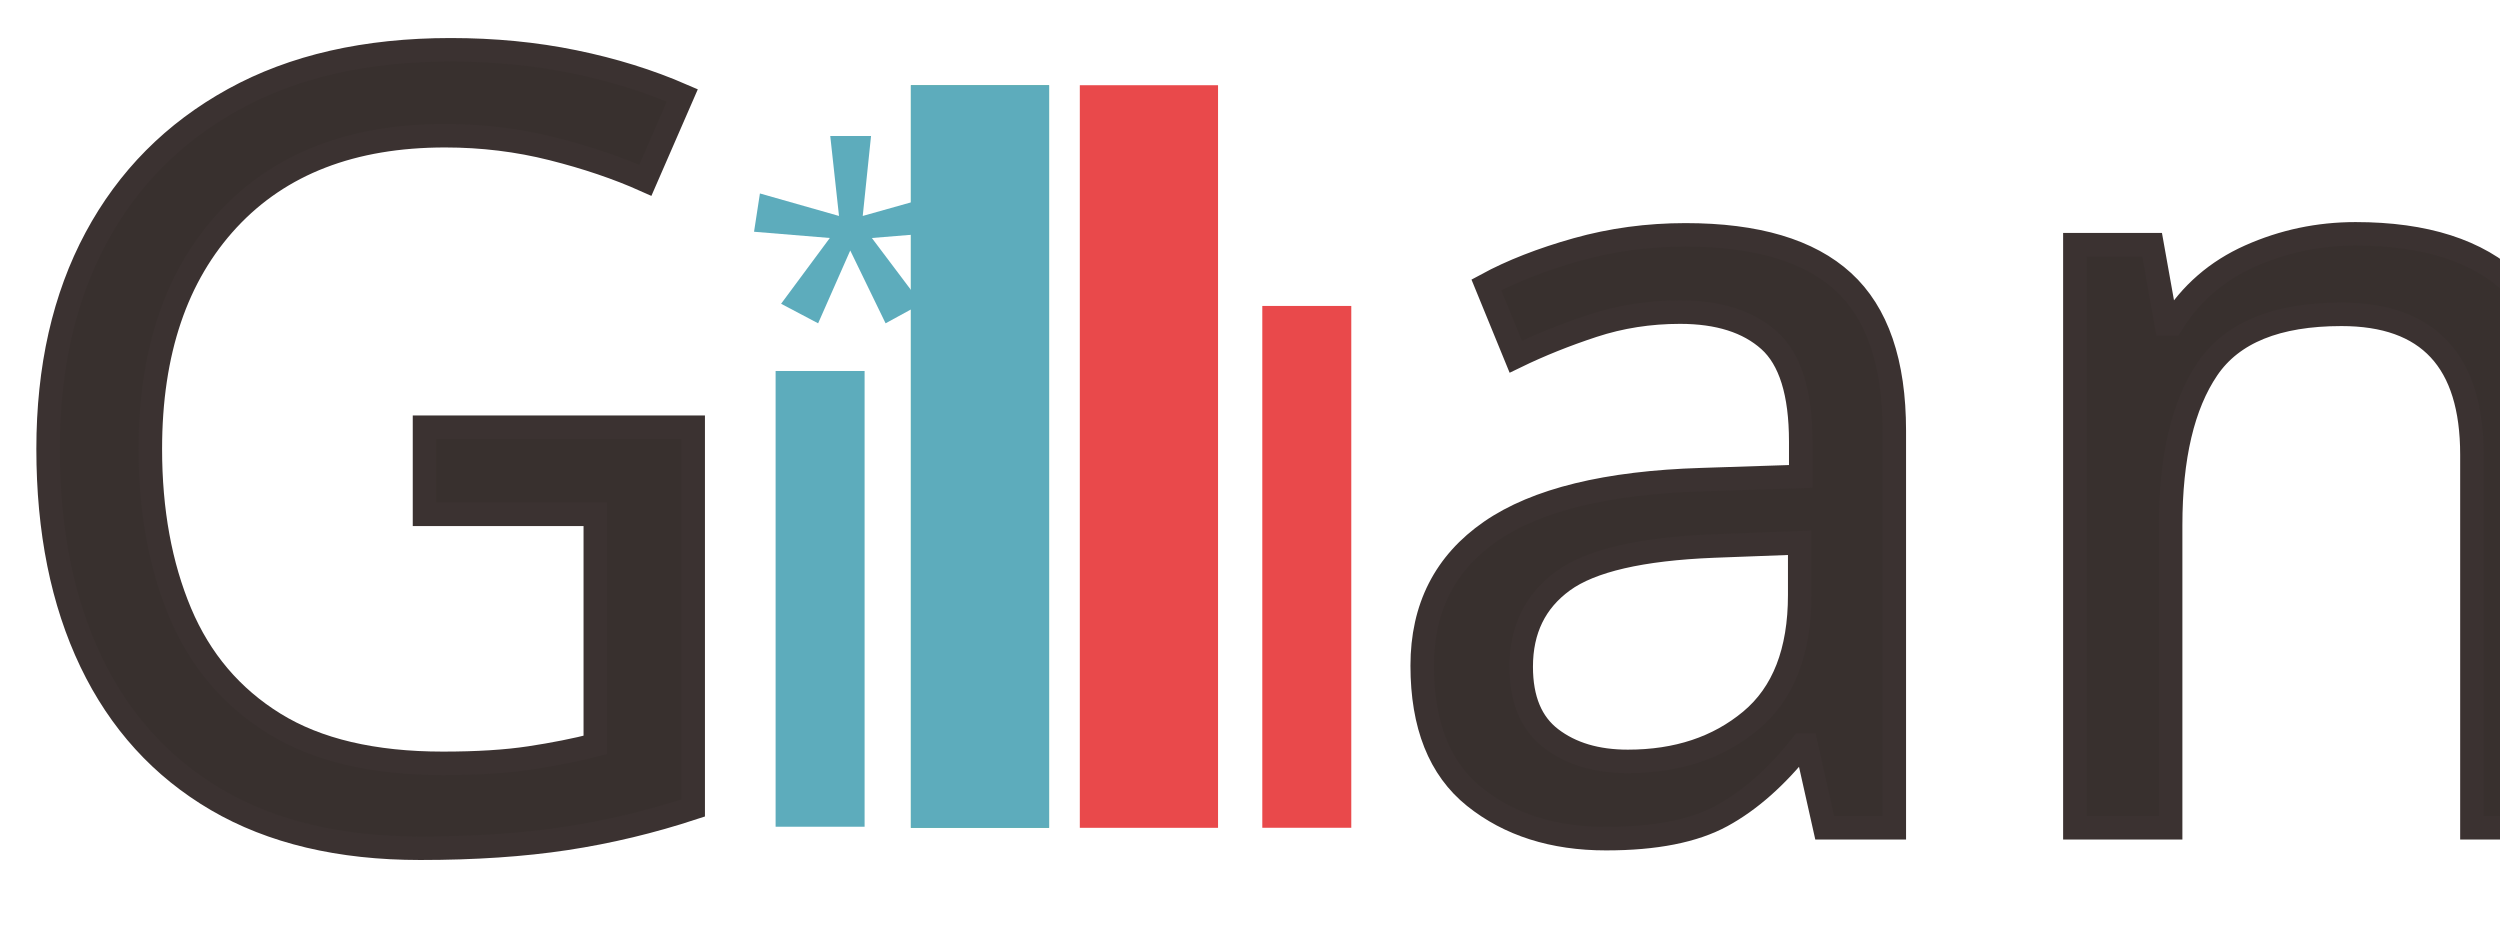
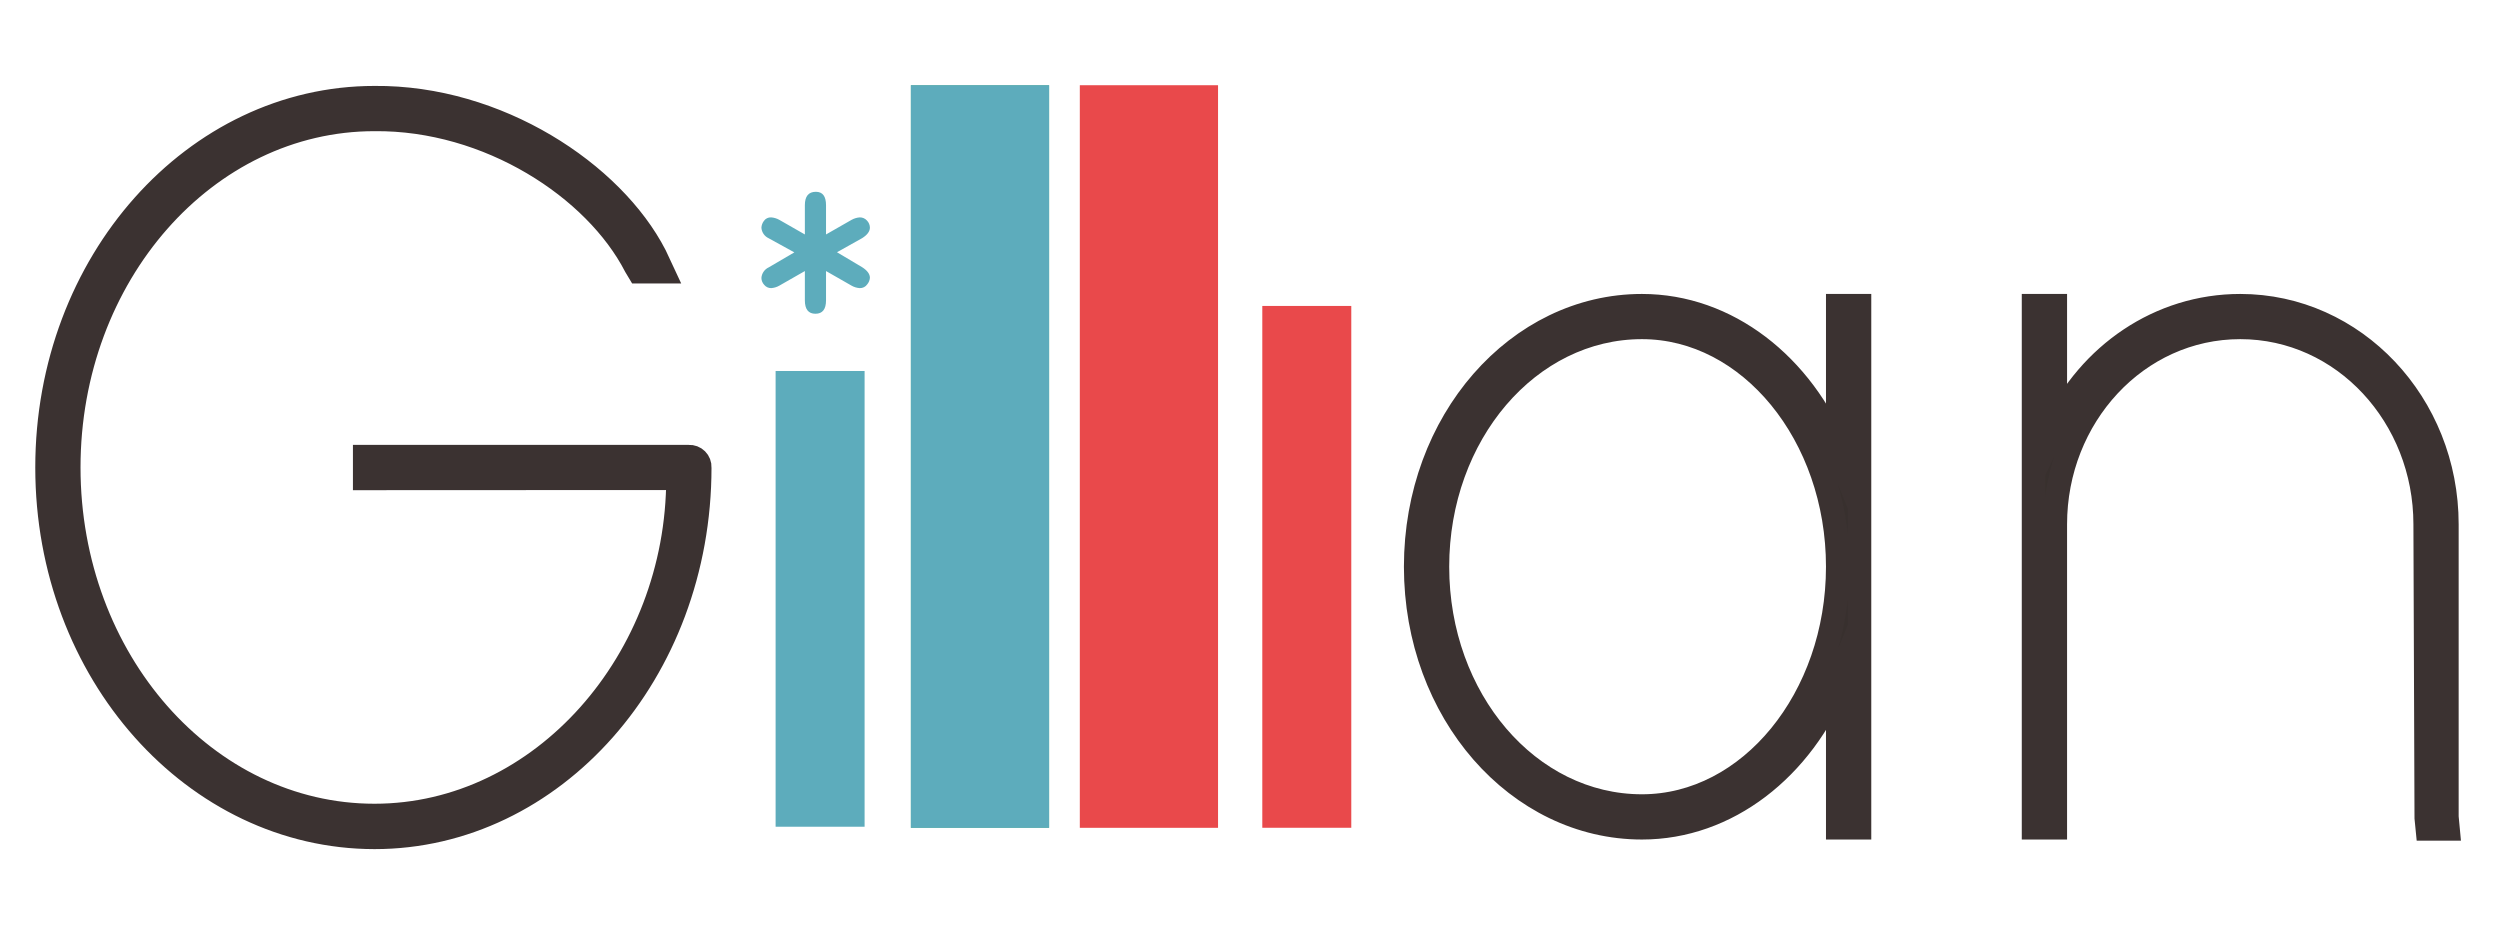
<svg xmlns="http://www.w3.org/2000/svg" id="Calque_1" data-name="Calque 1" viewBox="0 0 531.55 197.59">
  <defs>
-     <style>.cls-1{font-size:231.29px;fill:#38302e;stroke:#3b3231;stroke-miterlimit:10;stroke-width:5px;font-family:Adam;}.cls-2,.cls-5{fill:#5dacbc;}.cls-3{fill:#5db681;}.cls-4{fill:#e9494b;}.cls-5{font-size:88.5px;font-family:JuraBook, Jura;}</style>
+     <style>.cls-1{fill:#38302e;stroke:#3b3231;stroke-miterlimit:10;stroke-width:5px;}.cls-2{fill:#5dacbc;}.cls-3{fill:#5db681;}.cls-4{fill:#e9494b;}</style>
  </defs>
-   <text class="cls-1" transform="translate(-3.88 178.04)">G</text>
-   <text class="cls-1" transform="translate(291.75 176)">an</text>
+   <path class="cls-1" d="M79.85,101.72H77.54V97.09h68.92a2.19,2.19,0,0,1,2.32,2.31c0,43.72-31.23,78.64-69.16,78.64C41.46,178,10,143.12,10,99.4S41.46,20.77,79.62,20.77c26.14-.24,50.65,16,59.67,33.53l1.62,3.47h-5.09l-.69-1.15C126.57,40,103.91,25.16,79.62,25.39c-35.85,0-65,33.08-65,74s29.14,74,65,74c35.62,0,64.53-33.08,64.53-71.7Z" />
+   <path class="cls-1" d="M301,120.49C301,89.5,322.74,65,349.11,65c18.12,0,34.08,12.54,41.63,31.18V65h4.63V176h-4.63V144.82C383.19,163.47,367.23,176,349.11,176,322.74,176,301,151.49,301,120.49Zm4.63,0c0,28.22,19.43,50.89,43.48,50.89,22.9,0,41.63-22.9,41.63-50.89S372,69.61,349.11,69.61C325.06,69.61,305.63,92.28,305.63,120.49Z" />
+   <path class="cls-1" d="M520.26,173.69l.24,2.55h-4.4l-.23-2.32-.23-62.45c0-22.89-17.35-41.86-39.32-41.86S437,88.58,437,111.47V176h-4.63V65H437v25.7C444.21,75.45,459.1,65,476.32,65c24.28,0,43.94,20.82,43.94,46.49Z" />
  <rect class="cls-2" x="164.91" y="78.88" width="18.92" height="96.9" />
  <rect class="cls-3" x="193.67" y="18.12" width="29.39" height="157.89" />
  <rect class="cls-2" x="193.67" y="18.12" width="29.39" height="157.89" />
  <rect class="cls-4" x="229.59" y="18.12" width="29.39" height="157.89" />
  <rect class="cls-4" x="268.39" y="65.05" width="18.92" height="110.95" />
-   <text class="cls-5" transform="translate(156.7 96.18)">*</text>
+   <path class="cls-2" d="M182.8,61.26a4,4,0,0,1-1.73-.52l-5.44-3.11v6.23q0,2.85-2.25,2.85t-2.25-2.85V57.63l-5.44,3.11a4,4,0,0,1-1.73.52,1.88,1.88,0,0,1-1.47-.69,2.21,2.21,0,0,1-.6-1.47,2.69,2.69,0,0,1,1.55-2.25l5.45-3.19-5.45-3a2.67,2.67,0,0,1-1.55-2.24A2.62,2.62,0,0,1,162.4,47a1.76,1.76,0,0,1,1.56-.78,4.17,4.17,0,0,1,1.73.52l5.44,3.11V43.63q0-2.85,2.34-2.85,2.16,0,2.16,2.85v6.22l5.44-3.11a4.17,4.17,0,0,1,1.73-.52,2,2,0,0,1,1.56.7,2.21,2.21,0,0,1,.6,1.47c0,.8-.55,1.55-1.64,2.24l-5.36,3,5.36,3.19c1.09.7,1.64,1.45,1.64,2.25a2.45,2.45,0,0,1-.56,1.38A1.86,1.86,0,0,1,182.8,61.26Z" />
</svg>
